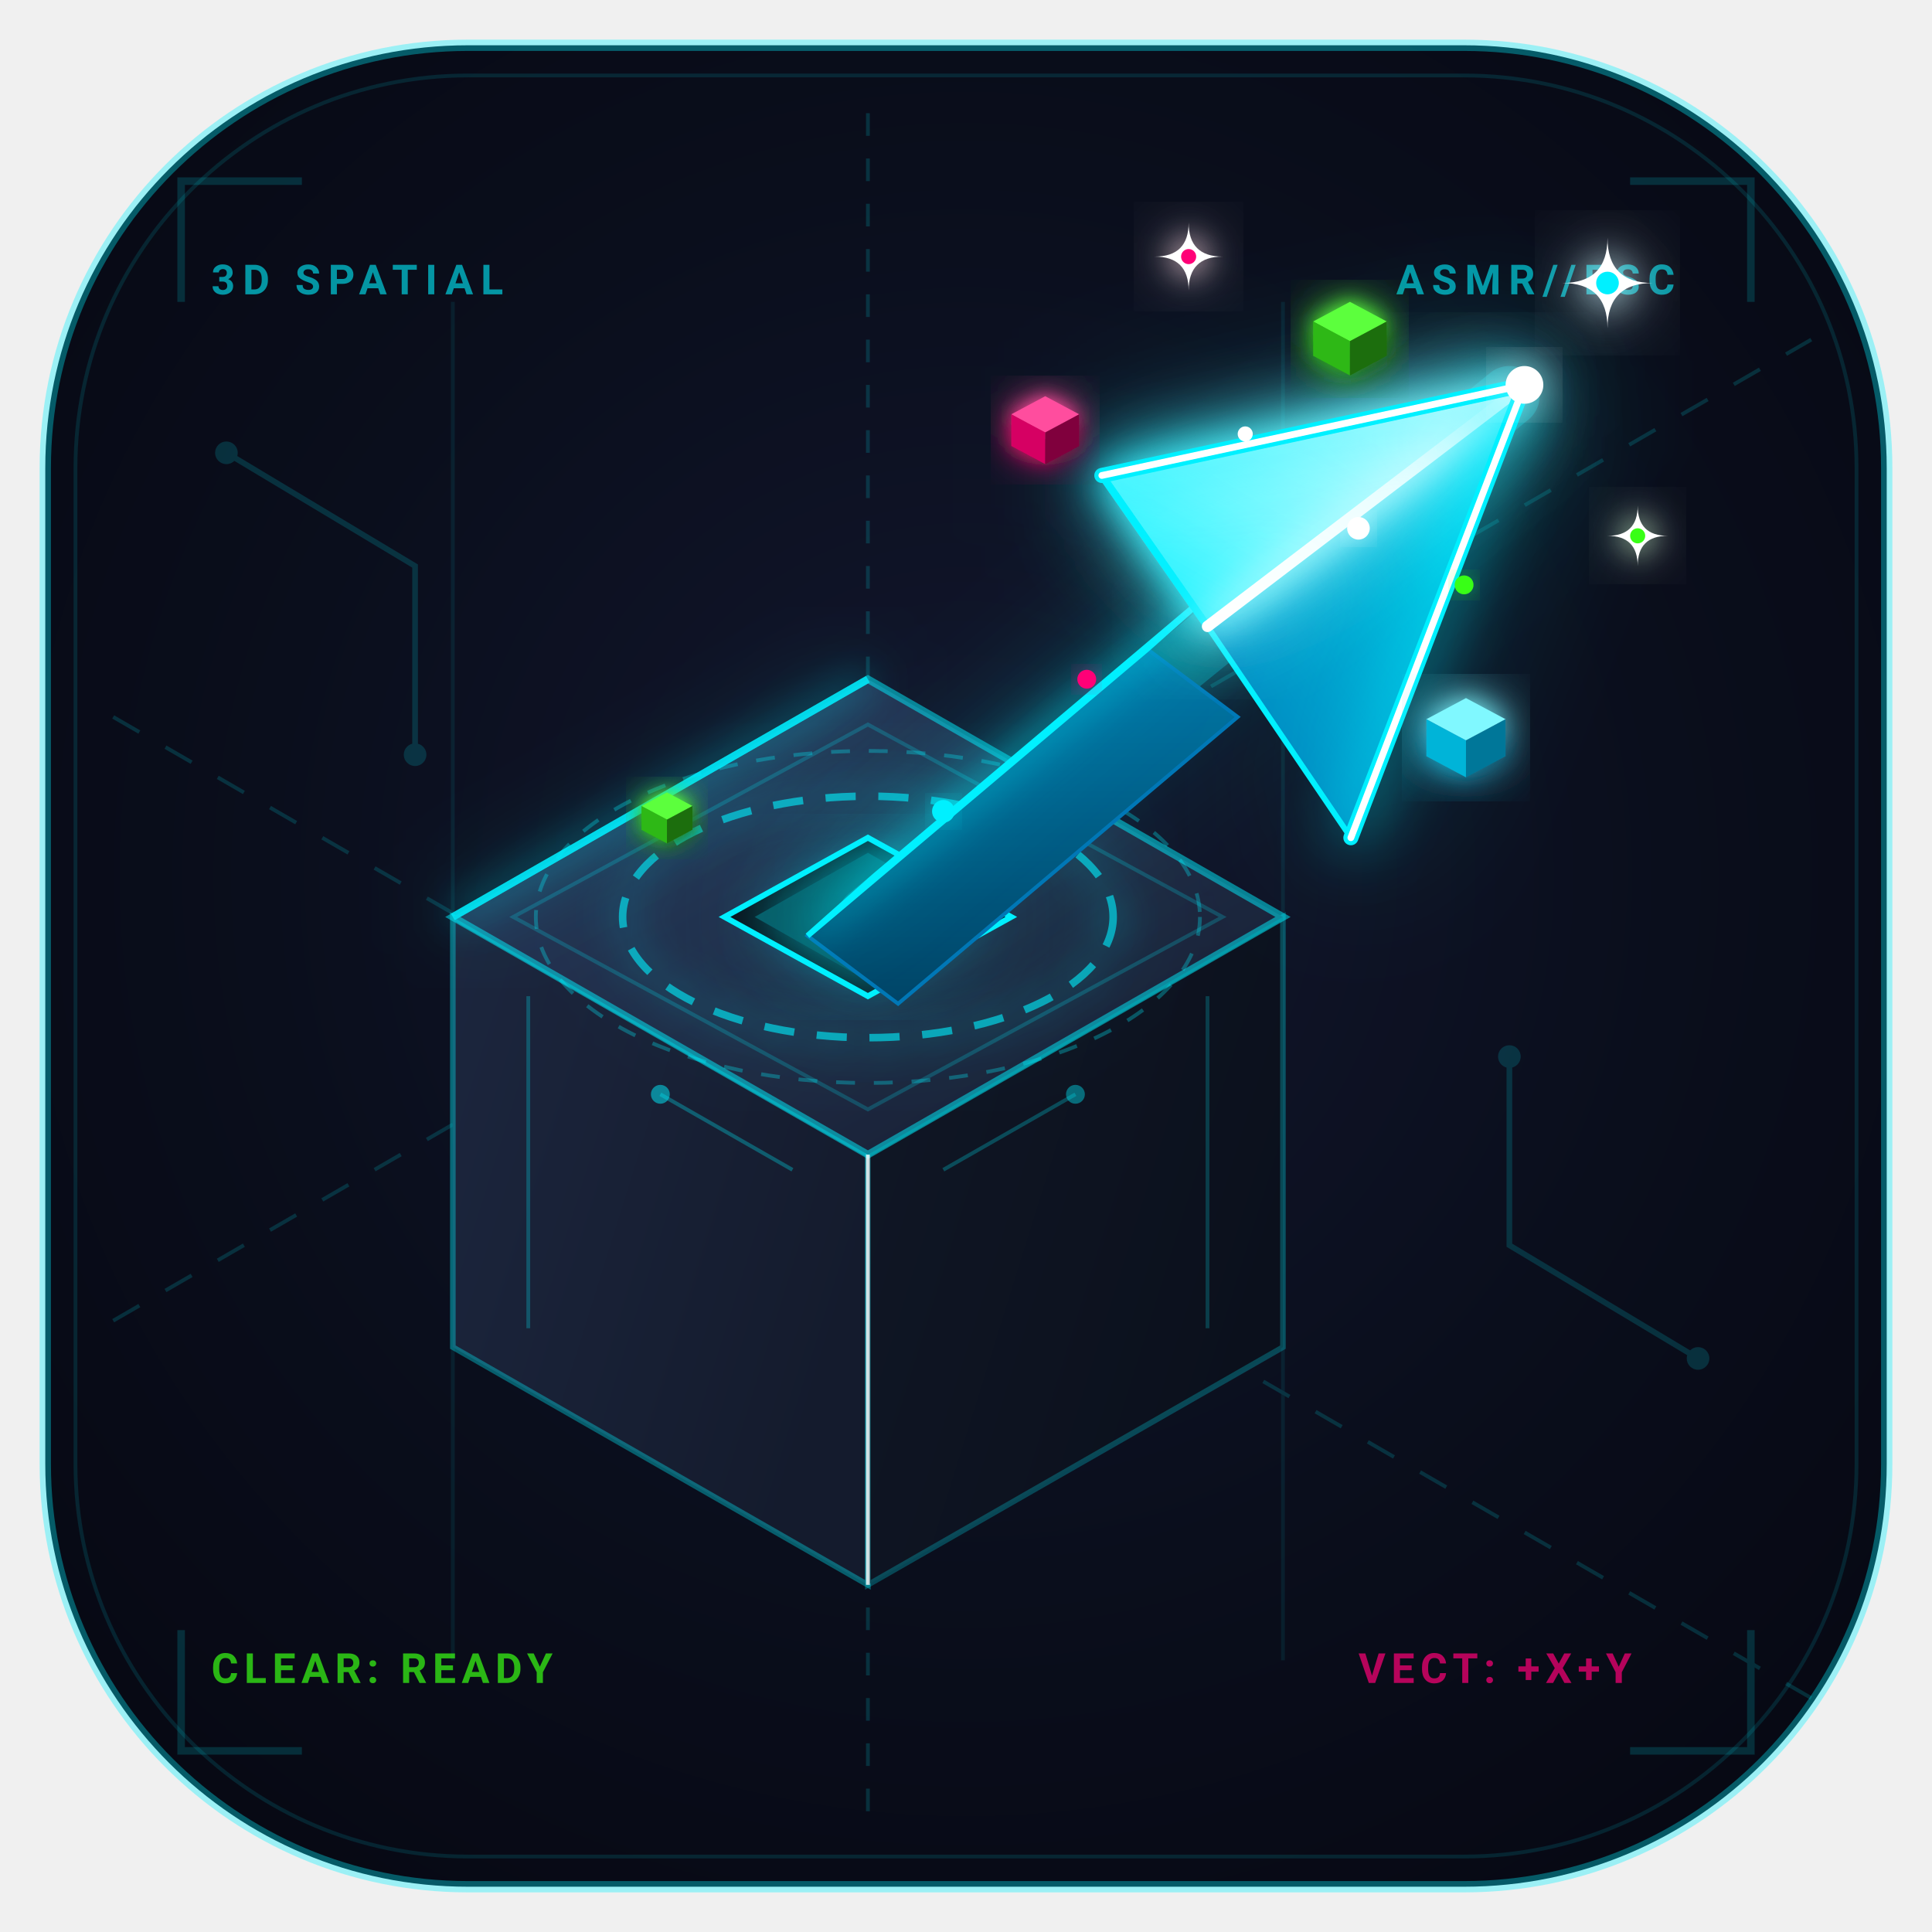
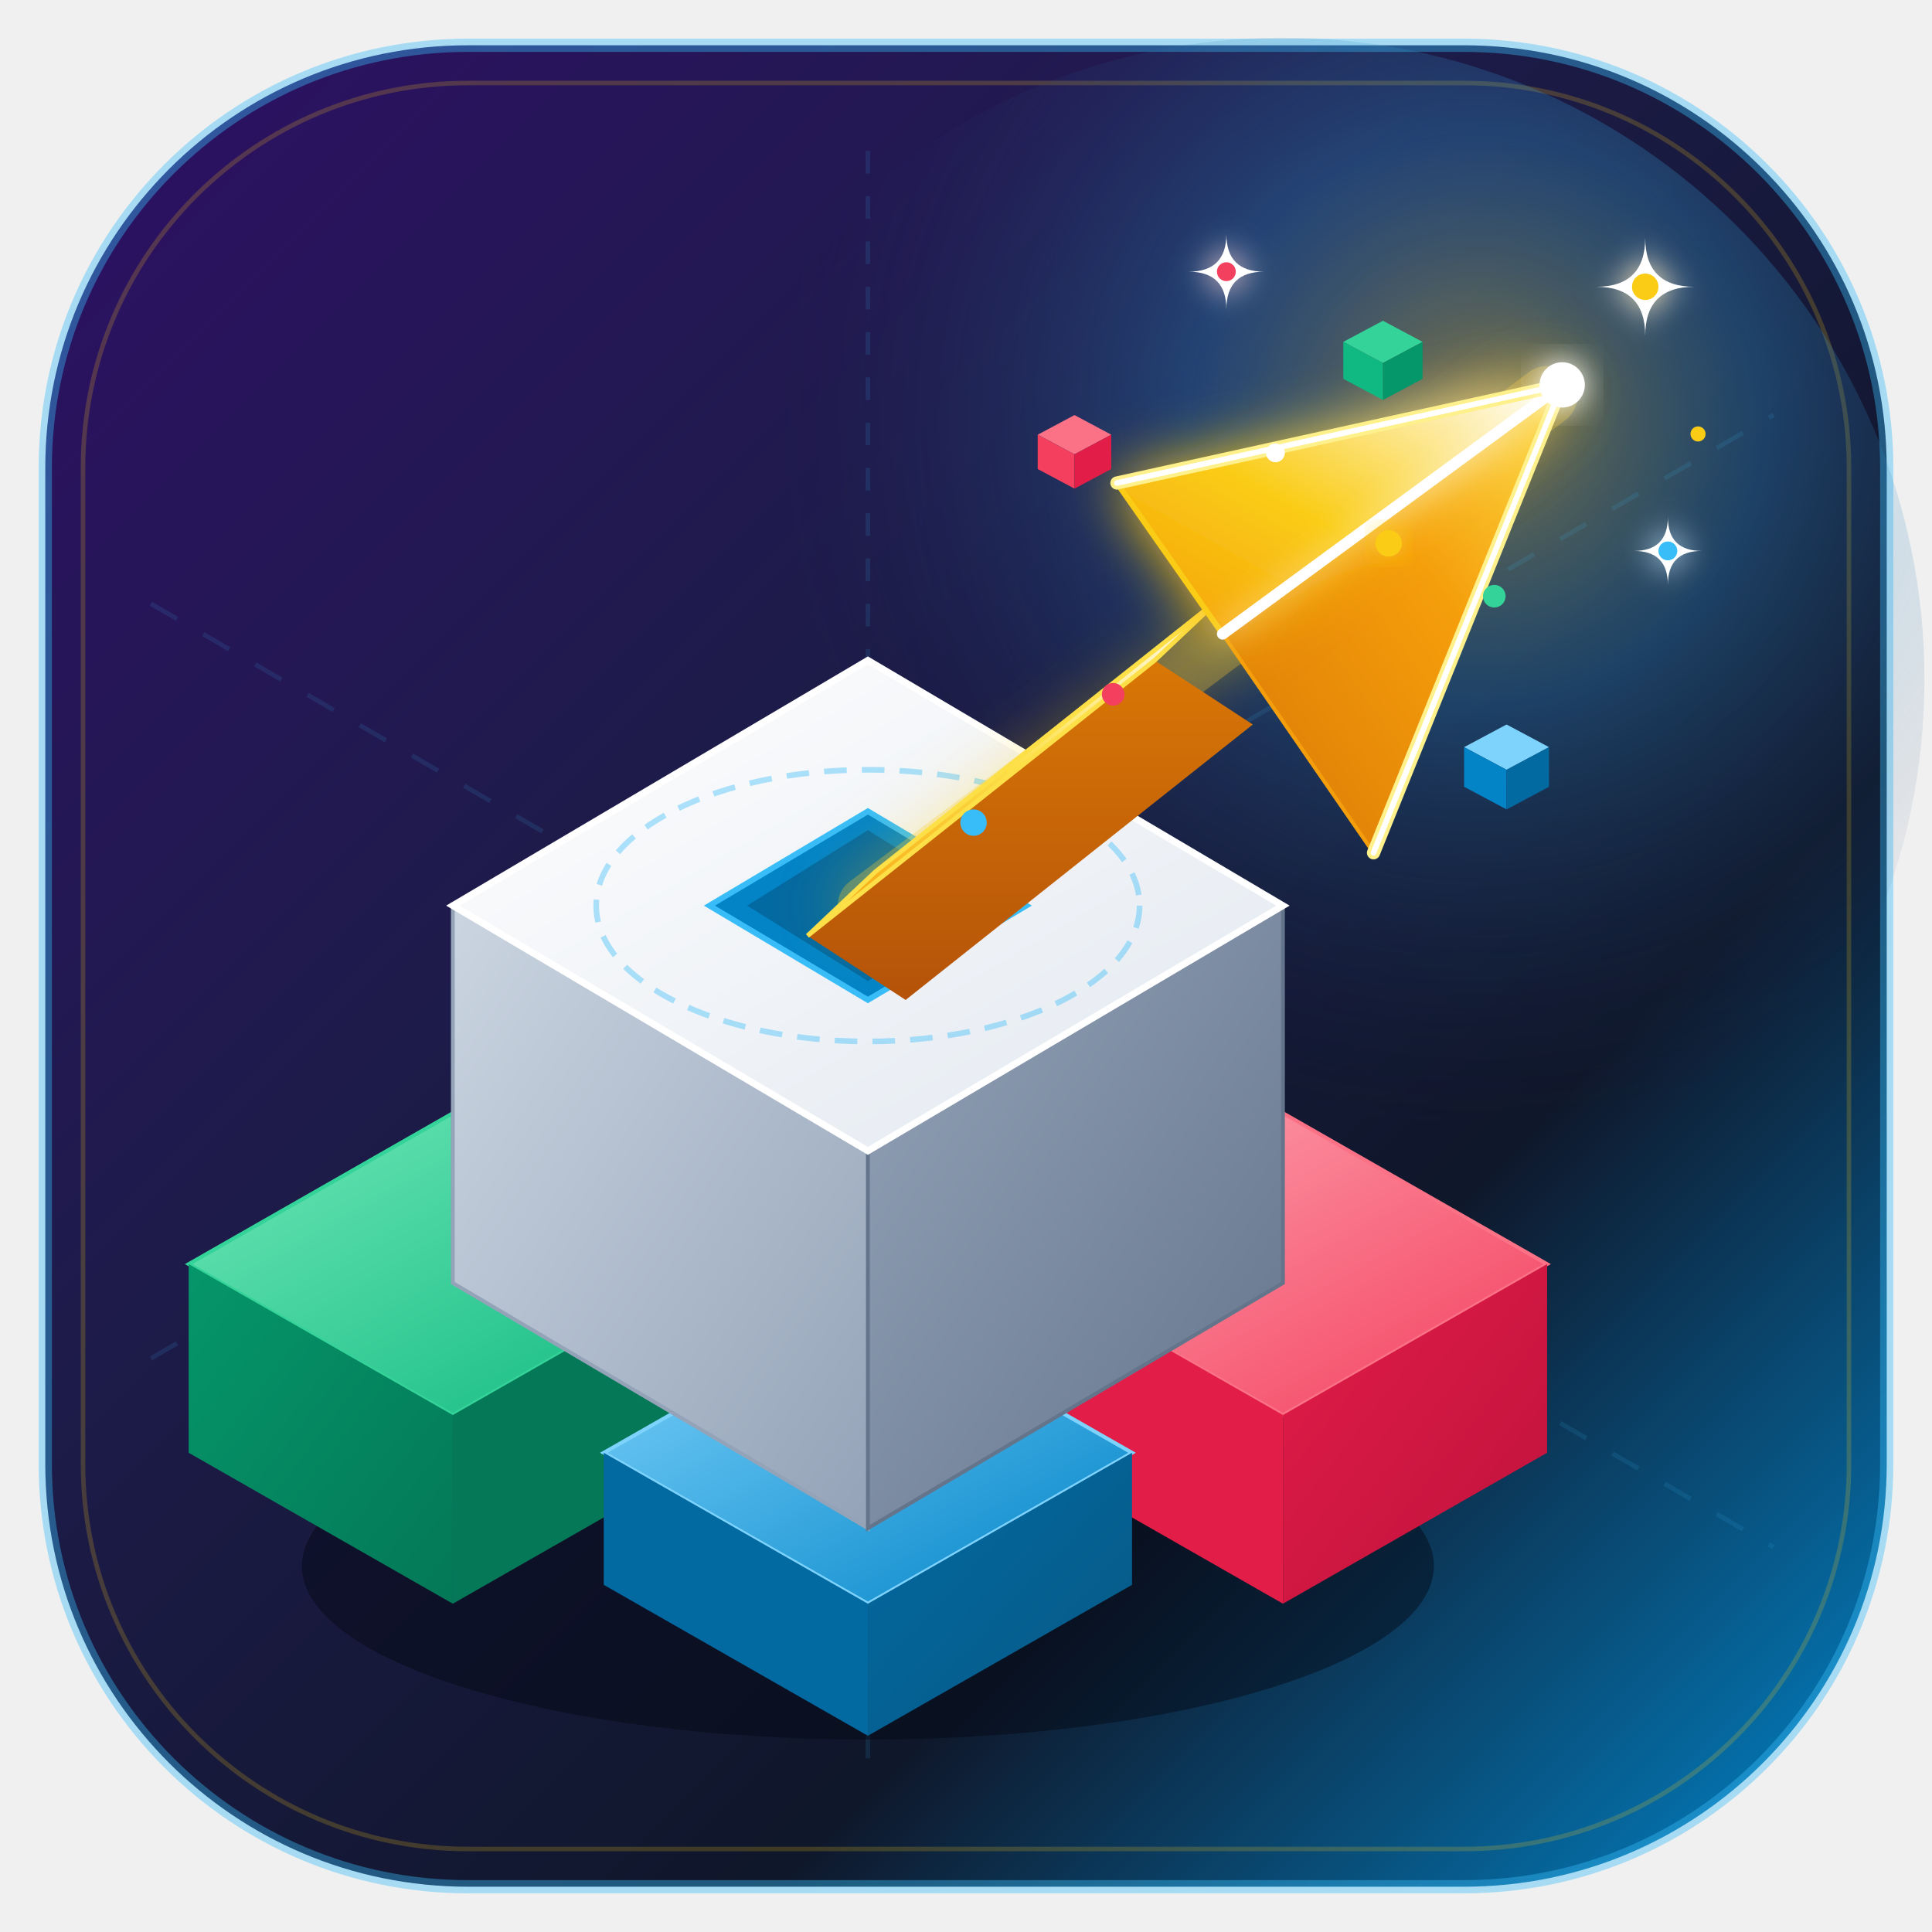
<svg xmlns="http://www.w3.org/2000/svg" viewBox="0 0 512 512" width="100%" height="100%">
  <defs>
-     <radialGradient id="bg-arrow" cx="50%" cy="45%" r="65%">
-       <stop offset="0%" stop-color="#12172e" />
-       <stop offset="60%" stop-color="#0a0e1c" />
-       <stop offset="100%" stop-color="#070914" />
+     <linearGradient id="bg-grad" x1="0%" y1="0%" x2="100%" y2="100%">
+       <stop offset="0%" stop-color="#2e1065" />
+       <stop offset="35%" stop-color="#1e1b4b" />
+       <stop offset="70%" stop-color="#0f172a" />
+       <stop offset="100%" stop-color="#0284c7" />
+     </linearGradient>
+     <radialGradient id="sun-halo" cx="65%" cy="30%" r="55%">
+       <stop offset="0%" stop-color="#fde047" stop-opacity="0.45" />
+       <stop offset="40%" stop-color="#38bdf8" stop-opacity="0.25" />
+       <stop offset="100%" stop-color="#1e1b4b" stop-opacity="0" />
    </radialGradient>
-     <filter id="glow-cyan" x="-30%" y="-30%" width="160%" height="160%">
-       <feGaussianBlur in="SourceGraphic" stdDeviation="5" result="blur1" />
-       <feGaussianBlur in="SourceGraphic" stdDeviation="12" opacity="0.6" result="blur2" />
+     <linearGradient id="arrow-gold-top" x1="0%" y1="100%" x2="100%" y2="0%">
+       <stop offset="0%" stop-color="#f59e0b" />
+       <stop offset="45%" stop-color="#facc15" />
+       <stop offset="100%" stop-color="#ffffff" />
+     </linearGradient>
+     <linearGradient id="arrow-gold-side" x1="0%" y1="100%" x2="100%" y2="0%">
+       <stop offset="0%" stop-color="#d97706" />
+       <stop offset="60%" stop-color="#f59e0b" />
+       <stop offset="100%" stop-color="#fde047" />
+     </linearGradient>
+     <linearGradient id="arrow-shaft-top" x1="0%" y1="100%" x2="100%" y2="0%">
+       <stop offset="0%" stop-color="#f59e0b" />
+       <stop offset="50%" stop-color="#fde047" />
+       <stop offset="100%" stop-color="#ffffff" />
+     </linearGradient>
+     <linearGradient id="arrow-shaft-side" x1="0%" y1="0%" x2="0%" y2="100%">
+       <stop offset="0%" stop-color="#d97706" />
+       <stop offset="100%" stop-color="#b45309" />
+     </linearGradient>
+     <linearGradient id="block-porcelain-top" x1="0%" y1="0%" x2="100%" y2="100%">
+       <stop offset="0%" stop-color="#ffffff" />
+       <stop offset="100%" stop-color="#e2e8f0" />
+     </linearGradient>
+     <linearGradient id="block-porcelain-left" x1="0%" y1="0%" x2="100%" y2="100%">
+       <stop offset="0%" stop-color="#cbd5e1" />
+       <stop offset="100%" stop-color="#94a3b8" />
+     </linearGradient>
+     <linearGradient id="block-porcelain-right" x1="0%" y1="0%" x2="100%" y2="100%">
+       <stop offset="0%" stop-color="#94a3b8" />
+       <stop offset="100%" stop-color="#64748b" />
+     </linearGradient>
+     <linearGradient id="block-mint-top" x1="0%" y1="0%" x2="100%" y2="100%">
+       <stop offset="0%" stop-color="#6ee7b7" />
+       <stop offset="100%" stop-color="#10b981" />
+     </linearGradient>
+     <linearGradient id="block-mint-side" x1="0%" y1="0%" x2="100%" y2="100%">
+       <stop offset="0%" stop-color="#059669" />
+       <stop offset="100%" stop-color="#047857" />
+     </linearGradient>
+     <linearGradient id="block-coral-top" x1="0%" y1="0%" x2="100%" y2="100%">
+       <stop offset="0%" stop-color="#fda4af" />
+       <stop offset="100%" stop-color="#f43f5e" />
+     </linearGradient>
+     <linearGradient id="block-coral-side" x1="0%" y1="0%" x2="100%" y2="100%">
+       <stop offset="0%" stop-color="#e11d48" />
+       <stop offset="100%" stop-color="#be123c" />
+     </linearGradient>
+     <linearGradient id="block-cyan-top" x1="0%" y1="0%" x2="100%" y2="100%">
+       <stop offset="0%" stop-color="#7dd3fc" />
+       <stop offset="100%" stop-color="#0284c7" />
+     </linearGradient>
+     <linearGradient id="block-cyan-side" x1="0%" y1="0%" x2="100%" y2="100%">
+       <stop offset="0%" stop-color="#0369a1" />
+       <stop offset="100%" stop-color="#075985" />
+     </linearGradient>
+     <filter id="glow-gold" x="-30%" y="-30%" width="160%" height="160%">
+       <feGaussianBlur stdDeviation="8" result="blur" />
      <feMerge>
-         <feMergeNode in="blur2" />
-         <feMergeNode in="blur1" />
-         <feMergeNode in="SourceGraphic" />
-       </feMerge>
-     </filter>
-     <filter id="glow-arrow" x="-50%" y="-50%" width="200%" height="200%">
-       <feGaussianBlur in="SourceGraphic" stdDeviation="8" result="blur1" />
-       <feGaussianBlur in="SourceGraphic" stdDeviation="20" opacity="0.7" result="blur2" />
-       <feMerge>
-         <feMergeNode in="blur2" />
-         <feMergeNode in="blur1" />
-         <feMergeNode in="SourceGraphic" />
-       </feMerge>
-     </filter>
-     <filter id="glow-magenta" x="-30%" y="-30%" width="160%" height="160%">
-       <feGaussianBlur in="SourceGraphic" stdDeviation="4" result="blur" />
-       <feGaussianBlur in="SourceGraphic" stdDeviation="10" opacity="0.6" result="blur2" />
-       <feMerge>
-         <feMergeNode in="blur2" />
        <feMergeNode in="blur" />
        <feMergeNode in="SourceGraphic" />
      </feMerge>
    </filter>
-     <filter id="glow-lime" x="-30%" y="-30%" width="160%" height="160%">
-       <feGaussianBlur in="SourceGraphic" stdDeviation="4" result="blur" />
-       <feGaussianBlur in="SourceGraphic" stdDeviation="10" opacity="0.6" result="blur2" />
+     <filter id="glow-spark" x="-40%" y="-40%" width="180%" height="180%">
+       <feGaussianBlur stdDeviation="4" result="blur" />
      <feMerge>
-         <feMergeNode in="blur2" />
        <feMergeNode in="blur" />
        <feMergeNode in="SourceGraphic" />
      </feMerge>
    </filter>
-     <linearGradient id="cube-top-grad" x1="0%" y1="0%" x2="100%" y2="100%">
-       <stop offset="0%" stop-color="#28395e" />
-       <stop offset="60%" stop-color="#1e2942" />
-       <stop offset="100%" stop-color="#141c2e" />
-     </linearGradient>
-     <linearGradient id="cube-left-grad" x1="0%" y1="0%" x2="100%" y2="50%">
-       <stop offset="0%" stop-color="#1c263e" />
-       <stop offset="100%" stop-color="#141b2d" />
-     </linearGradient>
-     <linearGradient id="cube-right-grad" x1="0%" y1="0%" x2="100%" y2="50%">
-       <stop offset="0%" stop-color="#101726" />
-       <stop offset="100%" stop-color="#0b101c" />
-     </linearGradient>
-     <linearGradient id="arrow-upper-grad" x1="0%" y1="100%" x2="100%" y2="0%">
-       <stop offset="0%" stop-color="#00f0ff" />
-       <stop offset="40%" stop-color="#70f8ff" />
-       <stop offset="100%" stop-color="#ffffff" />
-     </linearGradient>
-     <linearGradient id="arrow-lower-grad" x1="0%" y1="100%" x2="100%" y2="0%">
-       <stop offset="0%" stop-color="#0077b6" />
-       <stop offset="60%" stop-color="#00b4d8" />
-       <stop offset="100%" stop-color="#00f0ff" />
-     </linearGradient>
-     <linearGradient id="arrow-shaft-top" x1="0%" y1="100%" x2="100%" y2="0%">
-       <stop offset="0%" stop-color="#00c8e0" />
-       <stop offset="100%" stop-color="#e0ffff" />
-     </linearGradient>
-     <linearGradient id="arrow-shaft-side" x1="0%" y1="0%" x2="0%" y2="100%">
-       <stop offset="0%" stop-color="#0077a8" />
-       <stop offset="100%" stop-color="#004466" />
-     </linearGradient>
  </defs>
-   <rect x="12" y="12" width="488" height="488" rx="112" fill="url(#bg-arrow)" stroke="#00f0ff" stroke-width="3" stroke-opacity="0.35" />
-   <rect x="20" y="20" width="472" height="472" rx="104" fill="none" stroke="#00f0ff" stroke-width="1" stroke-opacity="0.12" />
-   <g opacity="0.16">
-     <line x1="230" y1="30" x2="230" y2="480" stroke="#00f0ff" stroke-width="1" stroke-dasharray="6 6" />
-     <line x1="30" y1="190" x2="480" y2="450" stroke="#00f0ff" stroke-width="1" stroke-dasharray="8 8" />
-     <line x1="30" y1="350" x2="480" y2="90" stroke="#00f0ff" stroke-width="1" stroke-dasharray="8 8" />
-     <line x1="120" y1="80" x2="120" y2="440" stroke="#00f0ff" stroke-width="1" opacity="0.5" />
-     <line x1="340" y1="80" x2="340" y2="440" stroke="#00f0ff" stroke-width="1" opacity="0.5" />
-     <path d="M 60 120 L 110 150 L 110 200" fill="none" stroke="#00f0ff" stroke-width="1.5" />
-     <circle cx="60" cy="120" r="3" fill="#00f0ff" />
-     <circle cx="110" cy="200" r="3" fill="#00f0ff" />
-     <path d="M 450 360 L 400 330 L 400 280" fill="none" stroke="#00f0ff" stroke-width="1.5" />
-     <circle cx="450" cy="360" r="3" fill="#00f0ff" />
-     <circle cx="400" cy="280" r="3" fill="#00f0ff" />
-     <path d="M 48 80 L 48 48 L 80 48" fill="none" stroke="#00f0ff" stroke-width="2" />
-     <path d="M 464 80 L 464 48 L 432 48" fill="none" stroke="#00f0ff" stroke-width="2" />
-     <path d="M 48 432 L 48 464 L 80 464" fill="none" stroke="#00f0ff" stroke-width="2" />
-     <path d="M 464 432 L 464 464 L 432 464" fill="none" stroke="#00f0ff" stroke-width="2" />
+   <rect x="12" y="12" width="488" height="488" rx="112" fill="url(#bg-grad)" stroke="#38bdf8" stroke-width="3.5" stroke-opacity="0.4" />
+   <rect x="22" y="22" width="468" height="468" rx="102" fill="none" stroke="#facc15" stroke-width="1.2" stroke-opacity="0.2" />
+   <circle cx="340" cy="180" r="170" fill="url(#sun-halo)" />
+   <g opacity="0.12" stroke="#38bdf8" stroke-width="1.2">
+     <line x1="230" y1="40" x2="230" y2="470" stroke-dasharray="6 6" />
+     <line x1="40" y1="160" x2="470" y2="410" stroke-dasharray="8 8" />
+     <line x1="40" y1="360" x2="470" y2="110" stroke-dasharray="8 8" />
  </g>
-   <text x="56" y="78" fill="#00f0ff" opacity="0.6" font-family="-apple-system, BlinkMacSystemFont, 'Segoe UI', Roboto, sans-serif" font-size="11" font-weight="700" letter-spacing="2">3D SPATIAL</text>
-   <text x="370" y="78" fill="#00f0ff" opacity="0.6" font-family="-apple-system, BlinkMacSystemFont, 'Segoe UI', Roboto, sans-serif" font-size="11" font-weight="700" letter-spacing="2">ASMR//ESC</text>
-   <text x="56" y="446" fill="#39ff14" opacity="0.7" font-family="-apple-system, BlinkMacSystemFont, 'Segoe UI', Roboto, sans-serif" font-size="11" font-weight="700" letter-spacing="1.5">CLEAR: READY</text>
-   <text x="360" y="446" fill="#ff0077" opacity="0.7" font-family="-apple-system, BlinkMacSystemFont, 'Segoe UI', Roboto, sans-serif" font-size="11" font-weight="700" letter-spacing="1.5">VECT: +X+Y</text>
-   <g id="cube-base">
-     <polygon points="120,243 230,306 230,420 120,357" fill="url(#cube-left-grad)" stroke="#00f0ff" stroke-width="1.5" stroke-opacity="0.35" />
-     <line x1="140" y1="264" x2="140" y2="352" stroke="#00f0ff" stroke-width="1" stroke-opacity="0.25" />
-     <line x1="175" y1="290" x2="210" y2="310" stroke="#00f0ff" stroke-width="1" stroke-opacity="0.3" />
-     <circle cx="175" cy="290" r="2.5" fill="#00f0ff" opacity="0.5" />
-     <polygon points="230,306 340,243 340,357 230,420" fill="url(#cube-right-grad)" stroke="#00f0ff" stroke-width="1.5" stroke-opacity="0.25" />
-     <line x1="320" y1="264" x2="320" y2="352" stroke="#00f0ff" stroke-width="1" stroke-opacity="0.2" />
-     <line x1="285" y1="290" x2="250" y2="310" stroke="#00f0ff" stroke-width="1" stroke-opacity="0.25" />
-     <circle cx="285" cy="290" r="2.5" fill="#00f0ff" opacity="0.4" />
-     <polygon points="230,180 340,243 230,306 120,243" fill="url(#cube-top-grad)" stroke="#00f0ff" stroke-width="2" stroke-opacity="0.5" />
-     <polygon points="230,192 324,243 230,294 136,243" fill="none" stroke="#00f0ff" stroke-width="1" stroke-opacity="0.2" />
-     <polygon points="230,222 268,243 230,264 192,243" fill="#090d16" stroke="#00f0ff" stroke-width="1.5" />
-     <polygon points="230,226 260,243 230,260 200,243" fill="#00f0ff" opacity="0.35" filter="url(#glow-cyan)" />
-     <ellipse cx="230" cy="243" rx="65" ry="32" fill="none" stroke="#00f0ff" stroke-width="2" stroke-opacity="0.6" stroke-dasharray="8 6" filter="url(#glow-cyan)" />
-     <ellipse cx="230" cy="243" rx="88" ry="44" fill="none" stroke="#00f0ff" stroke-width="1" stroke-opacity="0.3" stroke-dasharray="5 5" />
-     <line x1="120" y1="243" x2="230" y2="180" stroke="#00f0ff" stroke-width="2" stroke-opacity="0.75" filter="url(#glow-cyan)" />
-     <line x1="230" y1="306" x2="230" y2="420" stroke="#00f0ff" stroke-width="2" stroke-opacity="0.6" filter="url(#glow-cyan)" />
-     <line x1="230" y1="306" x2="230" y2="420" stroke="#ffffff" stroke-width="1" stroke-opacity="0.8" />
+   <ellipse cx="230" cy="415" rx="150" ry="46" fill="#030712" opacity="0.45" />
+   <g id="neighbor-mint">
+     <polygon points="120,295 190,335 120,375 50,335" fill="url(#block-mint-top)" stroke="#34d399" stroke-width="1" />
+     <polygon points="50,335 120,375 120,425 50,385" fill="url(#block-mint-side)" />
+     <polygon points="120,375 190,335 190,385 120,425" fill="#047857" />
  </g>
-   <g id="escape-arrow">
-     <line x1="230" y1="243" x2="400" y2="105" stroke="#00f0ff" stroke-width="16" stroke-opacity="0.25" stroke-linecap="round" filter="url(#glow-arrow)" />
-     <polygon points="214,248 238,266 328,190 304,172" fill="url(#arrow-shaft-side)" stroke="#0077b6" stroke-width="1" />
-     <polygon points="214,248 304,172 322,156 232,232" fill="url(#arrow-shaft-top)" stroke="#00f0ff" stroke-width="1.5" filter="url(#glow-cyan)" />
-     <polygon points="404,102 320,166 358,222" fill="url(#arrow-lower-grad)" stroke="#00f0ff" stroke-width="1.5" />
-     <polygon points="404,102 292,126 320,166" fill="url(#arrow-upper-grad)" stroke="#00f0ff" stroke-width="2" filter="url(#glow-cyan)" />
-     <line x1="320" y1="166" x2="404" y2="102" stroke="#ffffff" stroke-width="3" stroke-linecap="round" filter="url(#glow-cyan)" />
-     <line x1="320" y1="166" x2="404" y2="102" stroke="#ffffff" stroke-width="1.5" stroke-linecap="round" />
-     <polyline points="292,126 404,102 358,222" fill="none" stroke="#00f0ff" stroke-width="4" stroke-linecap="round" stroke-linejoin="round" filter="url(#glow-arrow)" />
-     <polyline points="292,126 404,102 358,222" fill="none" stroke="#ffffff" stroke-width="1.8" stroke-linecap="round" stroke-linejoin="round" />
-     <circle cx="404" cy="102" r="5" fill="#ffffff" filter="url(#glow-arrow)" />
+   <g id="neighbor-coral">
+     <polygon points="340,295 410,335 340,375 270,335" fill="url(#block-coral-top)" stroke="#fb7185" stroke-width="1" />
+     <polygon points="270,335 340,375 340,425 270,385" fill="#e11d48" />
+     <polygon points="340,375 410,335 410,385 340,425" fill="url(#block-coral-side)" />
  </g>
-   <g id="asmr-particles">
-     <g transform="translate(348, 80) scale(0.65)" filter="url(#glow-lime)">
-       <polygon points="15,0 30,8 15,16 0,8" fill="#5cff3d" />
-       <polygon points="0,8 15,16 15,30 0,22" fill="#2eb814" />
-       <polygon points="15,16 30,8 30,22 15,30" fill="#1b6e0c" />
+   <g id="neighbor-cyan">
+     <polygon points="230,345 300,385 230,425 160,385" fill="url(#block-cyan-top)" stroke="#7dd3fc" stroke-width="1" />
+     <polygon points="160,385 230,425 230,460 160,420" fill="#0369a1" />
+     <polygon points="230,425 300,385 300,420 230,460" fill="url(#block-cyan-side)" />
+   </g>
+   <g id="hero-porcelain-block">
+     <polygon points="120,240 230,305 230,405 120,340" fill="url(#block-porcelain-left)" stroke="#94a3b8" stroke-width="1" />
+     <polygon points="230,305 340,240 340,340 230,405" fill="url(#block-porcelain-right)" stroke="#64748b" stroke-width="1" />
+     <polygon points="230,175 340,240 230,305 120,240" fill="url(#block-porcelain-top)" stroke="#ffffff" stroke-width="1.8" />
+     <polygon points="230,215 272,240 230,265 188,240" fill="#0284c7" stroke="#38bdf8" stroke-width="1.5" />
+     <polygon points="230,220 262,240 230,260 198,240" fill="#0369a1" />
+     <ellipse cx="230" cy="240" rx="72" ry="36" fill="none" stroke="#38bdf8" stroke-width="1.5" stroke-opacity="0.4" stroke-dasharray="6 4" />
+   </g>
+   <g id="golden-escape-arrow">
+     <line x1="230" y1="240" x2="410" y2="105" stroke="#facc15" stroke-width="16" stroke-opacity="0.3" stroke-linecap="round" filter="url(#glow-gold)" />
+     <polygon points="214,248 240,265 332,192 306,175" fill="url(#arrow-shaft-side)" />
+     <polygon points="214,248 306,175 324,158 232,231" fill="url(#arrow-shaft-top)" stroke="#fde047" stroke-width="1.2" />
+     <polygon points="414,102 324,168 364,226" fill="url(#arrow-gold-side)" stroke="#f59e0b" stroke-width="1" />
+     <polygon points="414,102 296,128 324,168" fill="url(#arrow-gold-top)" stroke="#facc15" stroke-width="1.5" filter="url(#glow-gold)" />
+     <line x1="324" y1="168" x2="414" y2="102" stroke="#ffffff" stroke-width="3" stroke-linecap="round" />
+     <line x1="324" y1="168" x2="414" y2="102" stroke="#ffffff" stroke-width="1.5" stroke-linecap="round" filter="url(#glow-spark)" />
+     <polyline points="296,128 414,102 364,226" fill="none" stroke="#fef08a" stroke-width="3.5" stroke-linecap="round" stroke-linejoin="round" />
+     <polyline points="296,128 414,102 364,226" fill="none" stroke="#ffffff" stroke-width="1.5" stroke-linecap="round" stroke-linejoin="round" />
+     <circle cx="414" cy="102" r="6" fill="#ffffff" filter="url(#glow-spark)" />
+   </g>
+   <g id="confetti-sparks">
+     <g transform="translate(436, 76)" filter="url(#glow-spark)">
+       <path d="M 0 -13 Q 0 0 13 0 Q 0 0 0 13 Q 0 0 -13 0 Q 0 0 0 -13 Z" fill="#ffffff" />
+       <circle cx="0" cy="0" r="3.5" fill="#facc15" />
    </g>
-     <g transform="translate(268, 105) scale(0.6)" filter="url(#glow-magenta)">
-       <polygon points="15,0 30,8 15,16 0,8" fill="#ff4d9e" />
-       <polygon points="0,8 15,16 15,30 0,22" fill="#d60064" />
-       <polygon points="15,16 30,8 30,22 15,30" fill="#80003c" />
+     <g transform="translate(325, 72)" filter="url(#glow-spark)">
+       <path d="M 0 -10 Q 0 0 10 0 Q 0 0 0 10 Q 0 0 -10 0 Q 0 0 0 -10 Z" fill="#ffffff" />
+       <circle cx="0" cy="0" r="2.5" fill="#f43f5e" />
    </g>
-     <g transform="translate(378, 185) scale(0.7)" filter="url(#glow-cyan)">
-       <polygon points="15,0 30,8 15,16 0,8" fill="#80f8ff" />
-       <polygon points="0,8 15,16 15,30 0,22" fill="#00b4d8" />
-       <polygon points="15,16 30,8 30,22 15,30" fill="#007799" />
+     <g transform="translate(442, 146)" filter="url(#glow-spark)">
+       <path d="M 0 -9 Q 0 0 9 0 Q 0 0 0 9 Q 0 0 -9 0 Q 0 0 0 -9 Z" fill="#ffffff" />
+       <circle cx="0" cy="0" r="2.5" fill="#38bdf8" />
    </g>
-     <g transform="translate(170, 210) scale(0.45)" filter="url(#glow-lime)">
-       <polygon points="15,0 30,8 15,16 0,8" fill="#5cff3d" />
-       <polygon points="0,8 15,16 15,30 0,22" fill="#2eb814" />
-       <polygon points="15,16 30,8 30,22 15,30" fill="#1b6e0c" />
+     <g transform="translate(356, 85) scale(0.7)">
+       <polygon points="15,0 30,8 15,16 0,8" fill="#34d399" />
+       <polygon points="0,8 15,16 15,30 0,22" fill="#10b981" />
+       <polygon points="15,16 30,8 30,22 15,30" fill="#059669" />
    </g>
-     <g transform="translate(426, 75)" filter="url(#glow-cyan)">
-       <path d="M 0 -12 Q 0 0 12 0 Q 0 0 0 12 Q 0 0 -12 0 Q 0 0 0 -12 Z" fill="#ffffff" />
-       <circle cx="0" cy="0" r="3" fill="#00f0ff" />
+     <g transform="translate(275, 110) scale(0.65)">
+       <polygon points="15,0 30,8 15,16 0,8" fill="#fb7185" />
+       <polygon points="0,8 15,16 15,30 0,22" fill="#f43f5e" />
+       <polygon points="15,16 30,8 30,22 15,30" fill="#e11d48" />
    </g>
-     <g transform="translate(315, 68)" filter="url(#glow-magenta)">
-       <path d="M 0 -9 Q 0 0 9 0 Q 0 0 0 9 Q 0 0 -9 0 Q 0 0 0 -9 Z" fill="#ffffff" />
-       <circle cx="0" cy="0" r="2" fill="#ff0077" />
+     <g transform="translate(388, 192) scale(0.75)">
+       <polygon points="15,0 30,8 15,16 0,8" fill="#7dd3fc" />
+       <polygon points="0,8 15,16 15,30 0,22" fill="#0284c7" />
+       <polygon points="15,16 30,8 30,22 15,30" fill="#0369a1" />
    </g>
-     <g transform="translate(434, 142)" filter="url(#glow-lime)">
-       <path d="M 0 -8 Q 0 0 8 0 Q 0 0 0 8 Q 0 0 -8 0 Q 0 0 0 -8 Z" fill="#ffffff" />
-       <circle cx="0" cy="0" r="2" fill="#39ff14" />
-     </g>
-     <circle cx="360" cy="140" r="3" fill="#ffffff" filter="url(#glow-cyan)" />
-     <circle cx="288" cy="180" r="2.5" fill="#ff0077" filter="url(#glow-magenta)" />
-     <circle cx="388" cy="155" r="2.5" fill="#39ff14" filter="url(#glow-lime)" />
-     <circle cx="250" cy="215" r="3" fill="#00f0ff" filter="url(#glow-cyan)" />
-     <circle cx="330" cy="115" r="2" fill="#ffffff" />
+     <circle cx="368" cy="144" r="3.5" fill="#facc15" filter="url(#glow-spark)" />
+     <circle cx="295" cy="184" r="3" fill="#f43f5e" />
+     <circle cx="396" cy="158" r="3" fill="#34d399" />
+     <circle cx="258" cy="218" r="3.5" fill="#38bdf8" />
+     <circle cx="338" cy="120" r="2.5" fill="#ffffff" />
+     <circle cx="450" cy="115" r="2" fill="#facc15" />
  </g>
</svg>
